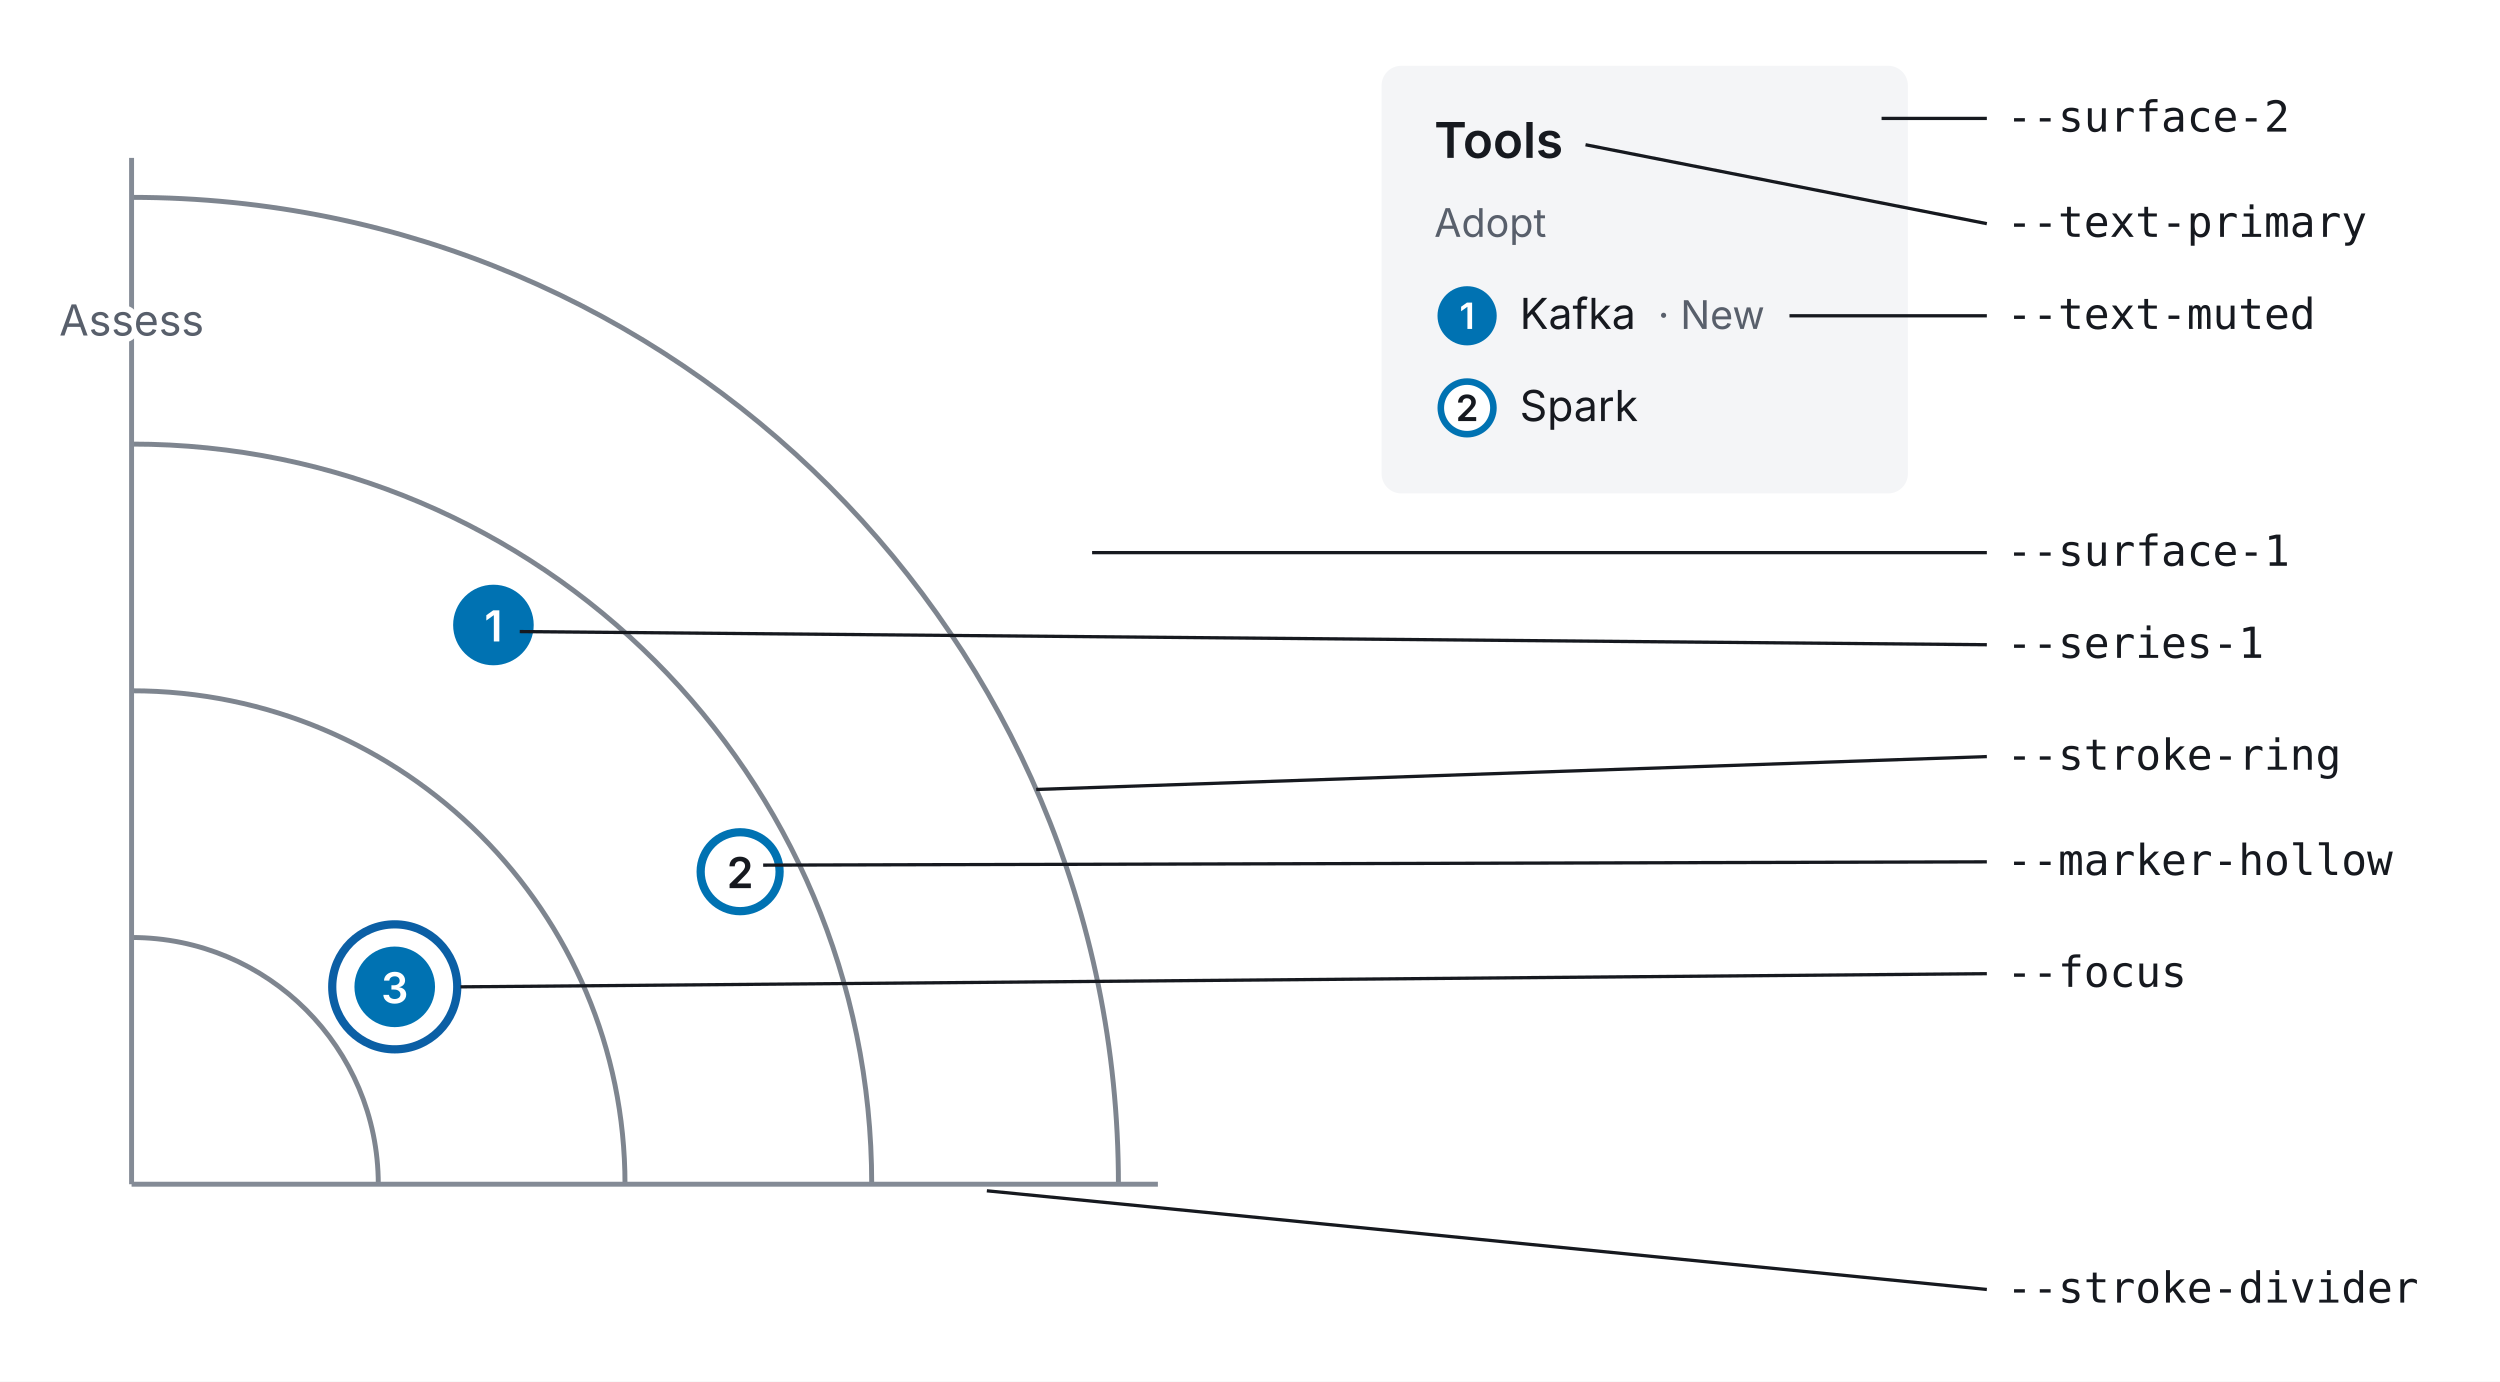
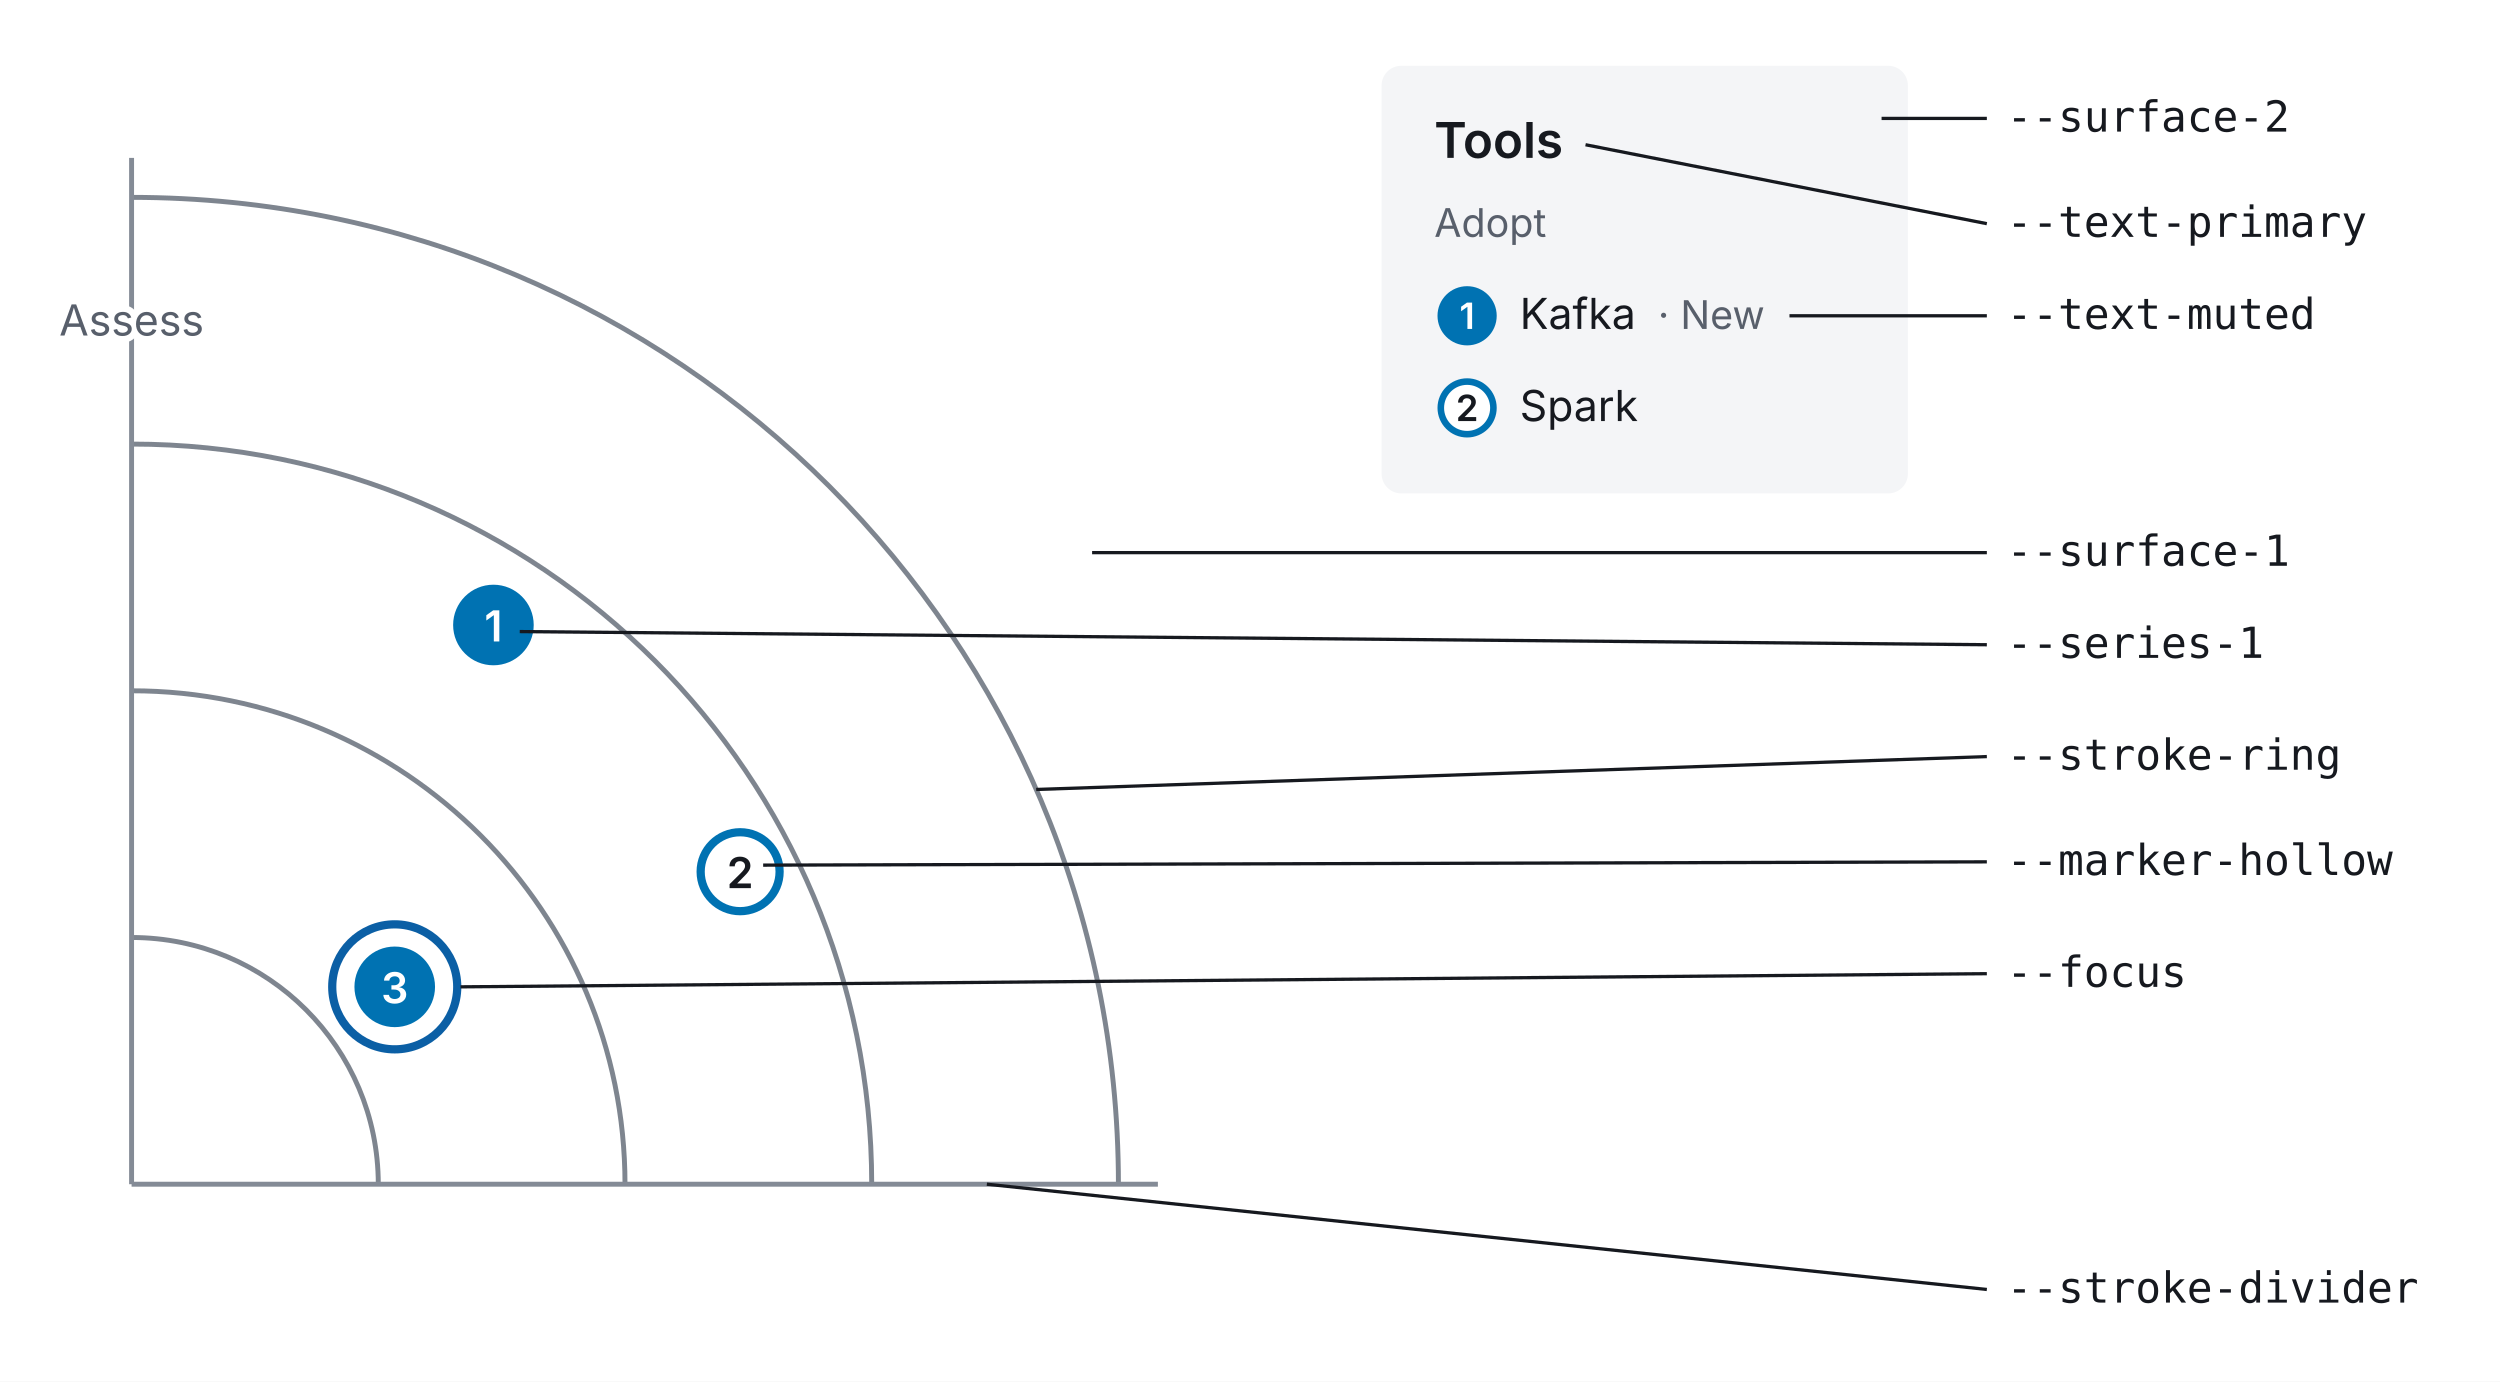
<svg xmlns="http://www.w3.org/2000/svg" viewBox="0 0 760 420" width="760" height="420" font-family="Inter, system-ui, sans-serif" role="img" aria-labelledby="t" aria-describedby="d">
  <rect width="760" height="420" fill="#FFFFFF" />
  <g fill="none" stroke="#7E858F" stroke-width="1.5">
    <path d="M 340 360 A 300 300 0 0 0 40 60" />
    <path d="M 265 360 A 225 225 0 0 0 40 135" />
    <path d="M 190 360 A 150 150 0 0 0 40 210" />
    <path d="M 115 360 A 75 75 0 0 0 40 285" />
  </g>
  <g stroke="#848B96" stroke-width="1.5">
    <line x1="40" y1="360" x2="40" y2="48" />
    <line x1="40" y1="360" x2="352" y2="360" />
  </g>
  <text x="40" y="102" font-size="13" text-anchor="middle" fill="#585F6B" stroke="#FFFFFF" stroke-width="4" paint-order="stroke">Assess</text>
  <circle cx="150" cy="190" r="13" fill="#0072B2" stroke="#FFFFFF" stroke-width="1.5" />
  <text x="150" y="195" font-size="13" font-weight="600" text-anchor="middle" fill="#FFFFFF">1</text>
  <circle cx="120" cy="300" r="13" fill="#0072B2" stroke="#FFFFFF" stroke-width="1.5" />
  <text x="120" y="305" font-size="13" font-weight="600" text-anchor="middle" fill="#FFFFFF">3</text>
  <circle cx="225" cy="265" r="12" fill="#FFFFFF" stroke="#0072B2" stroke-width="2.5" />
  <text x="225" y="270" font-size="13" font-weight="600" text-anchor="middle" fill="#16191F">2</text>
  <circle cx="120" cy="300" r="19" fill="none" stroke="#0B5FA5" stroke-width="2.5" />
  <rect x="420" y="20" width="160" height="130" rx="6" fill="#F4F5F7" />
  <text x="436" y="48" font-size="15" font-weight="600" fill="#16191F">Tools</text>
  <text x="436" y="72" font-size="12" fill="#585F6B">Adopt</text>
  <circle cx="446" cy="96" r="9" fill="#0072B2" />
  <text x="446" y="100" font-size="11" font-weight="600" text-anchor="middle" fill="#FFFFFF">1</text>
  <text x="462" y="100" font-size="13" fill="#16191F">Kafka</text>
  <text x="504" y="100" font-size="12" fill="#585F6B">· New</text>
  <circle cx="446" cy="124" r="8" fill="#FFFFFF" stroke="#0072B2" stroke-width="2" />
  <text x="446" y="128" font-size="11" font-weight="600" text-anchor="middle" fill="#16191F">2</text>
  <text x="462" y="128" font-size="13" fill="#16191F">Spark</text>
  <g font-family="ui-monospace, Menlo, monospace" font-size="13" fill="#16191F" stroke="#16191F" stroke-width="1">
    <text x="610" y="40" stroke="none">--surface-2</text>
    <line x1="604" y1="36" x2="572" y2="36" />
    <text x="610" y="72" stroke="none">--text-primary</text>
    <line x1="604" y1="68" x2="482" y2="44" />
    <text x="610" y="100" stroke="none">--text-muted</text>
    <line x1="604" y1="96" x2="544" y2="96" />
    <text x="610" y="172" stroke="none">--surface-1</text>
    <line x1="604" y1="168" x2="332" y2="168" />
    <text x="610" y="200" stroke="none">--series-1</text>
    <line x1="604" y1="196" x2="158" y2="192" />
    <text x="610" y="234" stroke="none">--stroke-ring</text>
    <line x1="604" y1="230" x2="315" y2="240" />
    <text x="610" y="266" stroke="none">--marker-hollow</text>
    <line x1="604" y1="262" x2="232" y2="263" />
    <text x="610" y="300" stroke="none">--focus</text>
    <line x1="604" y1="296" x2="140" y2="300" />
    <text x="610" y="396" stroke="none">--stroke-divider</text>
-     <line x1="604" y1="392" x2="300" y2="362" />
+     <line x1="604" y1="392" x2="300" y2="360" />
  </g>
</svg>
